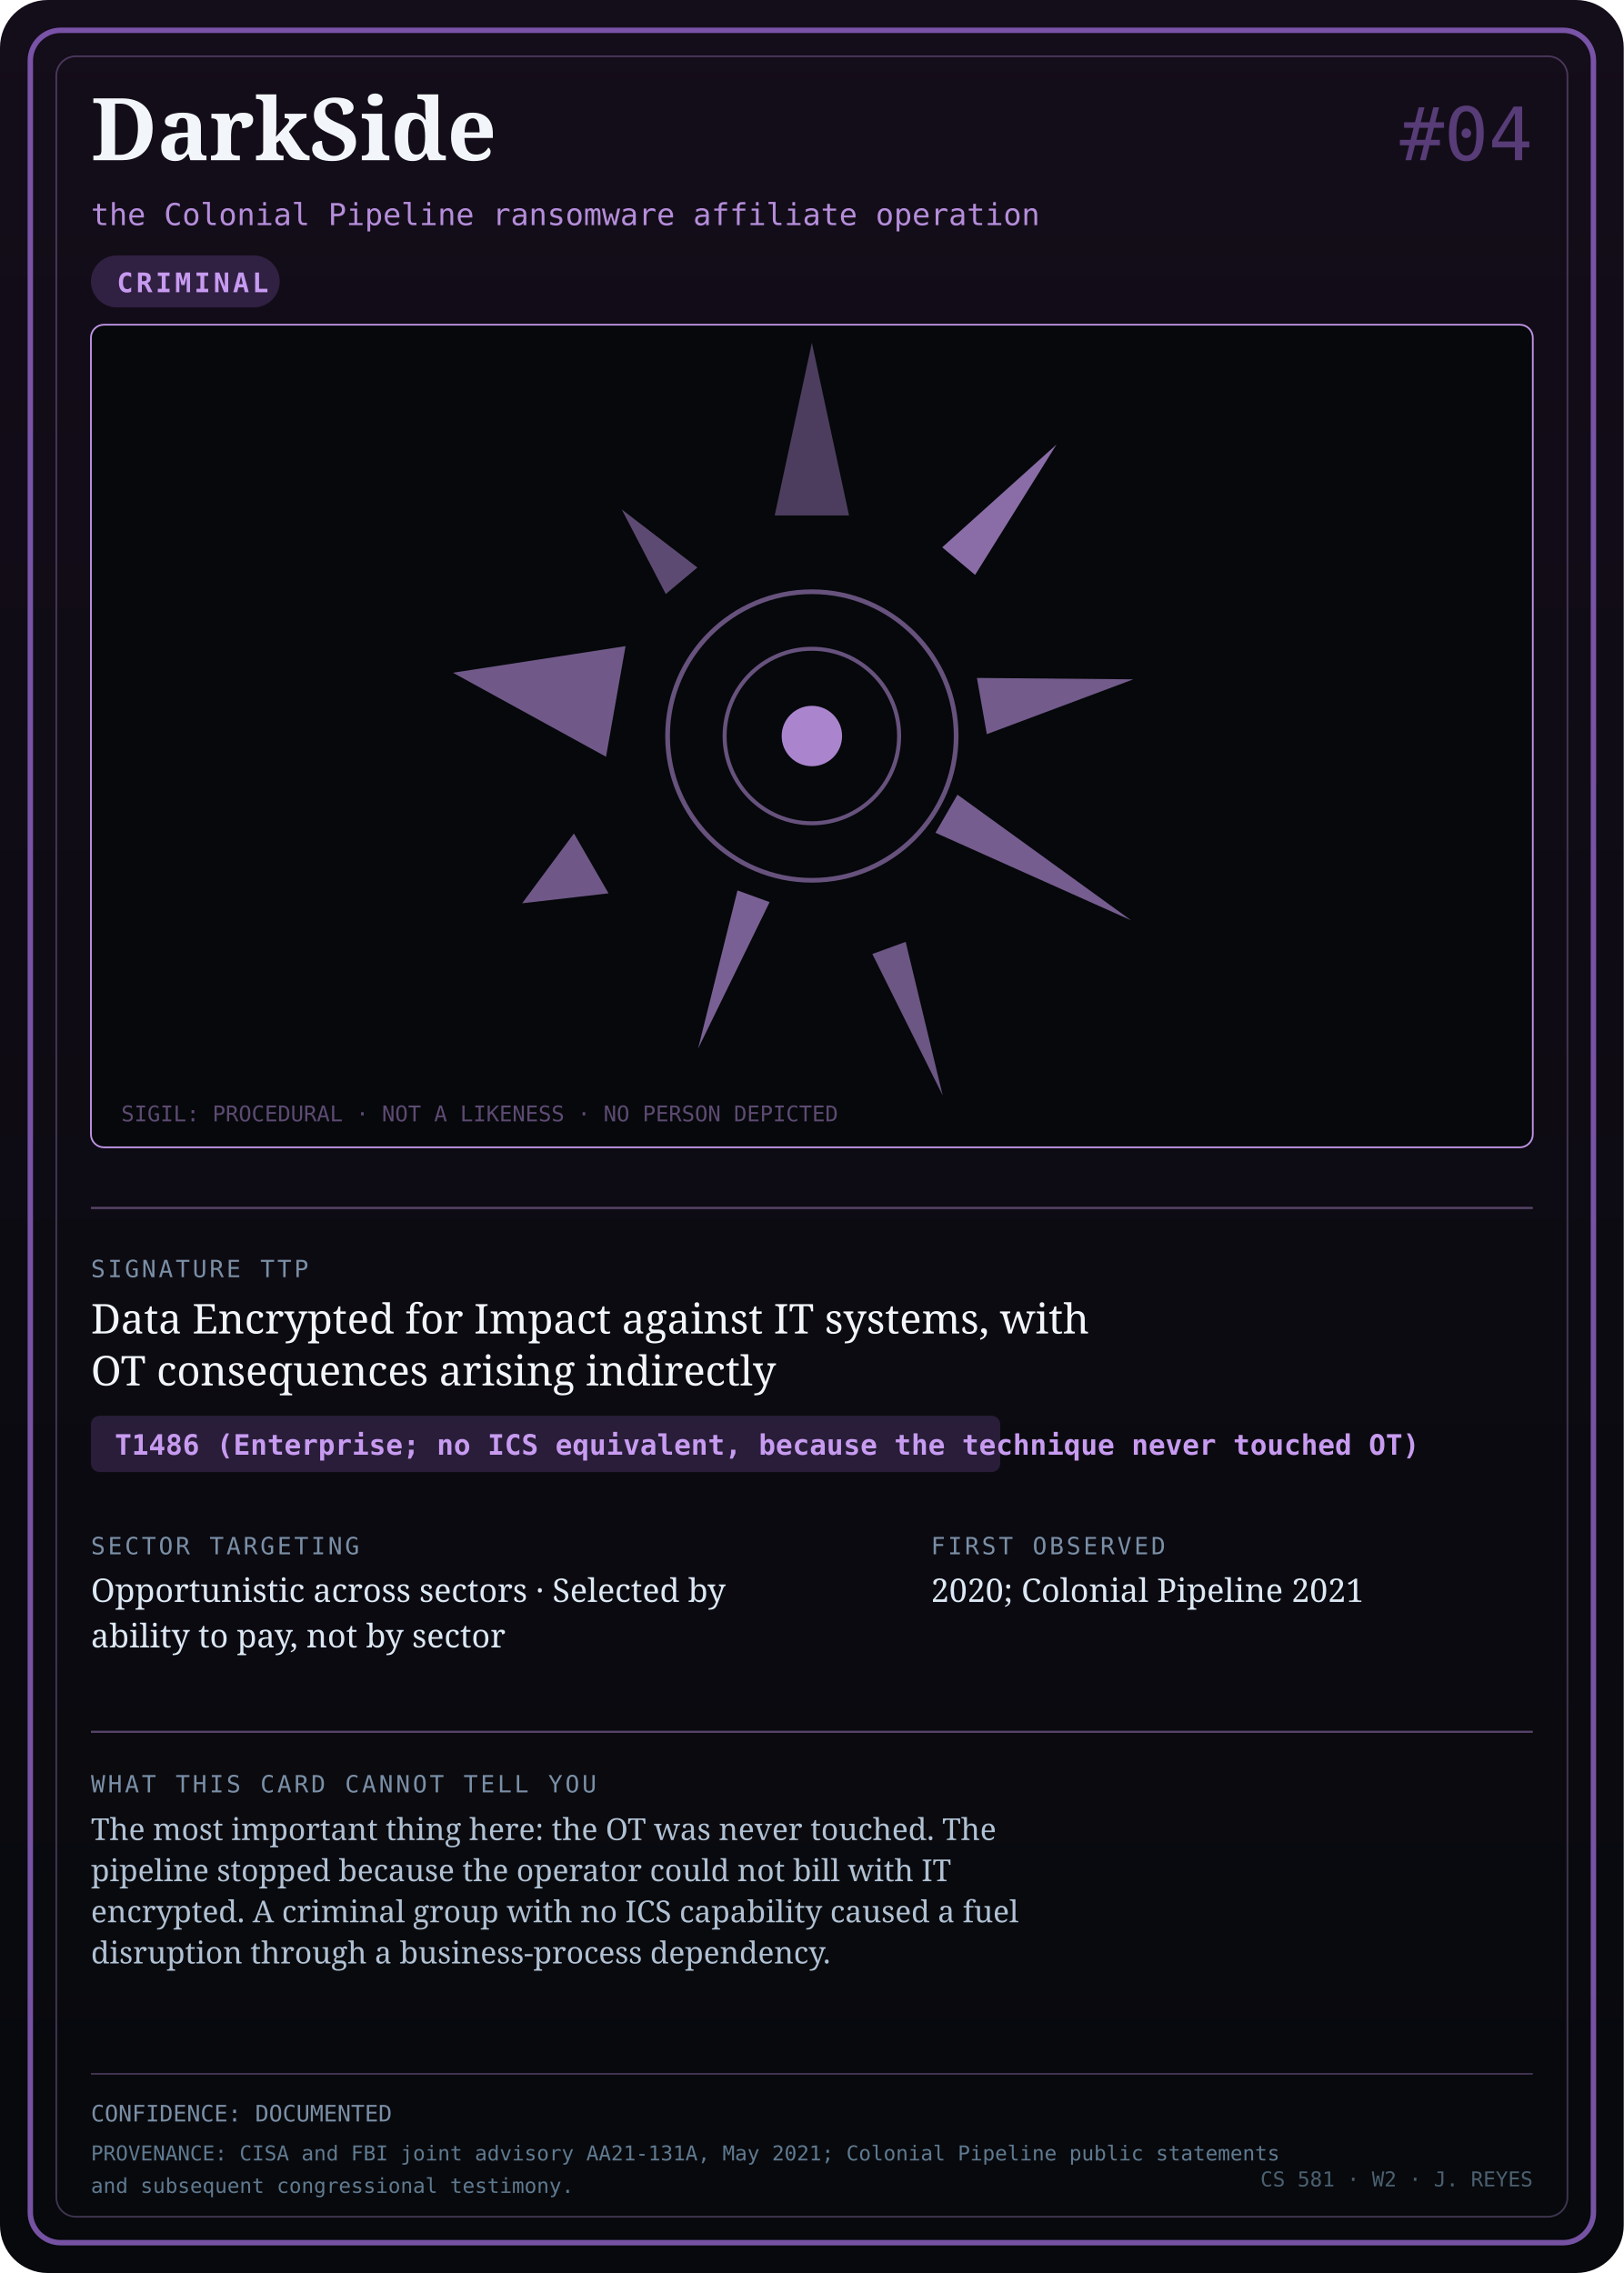
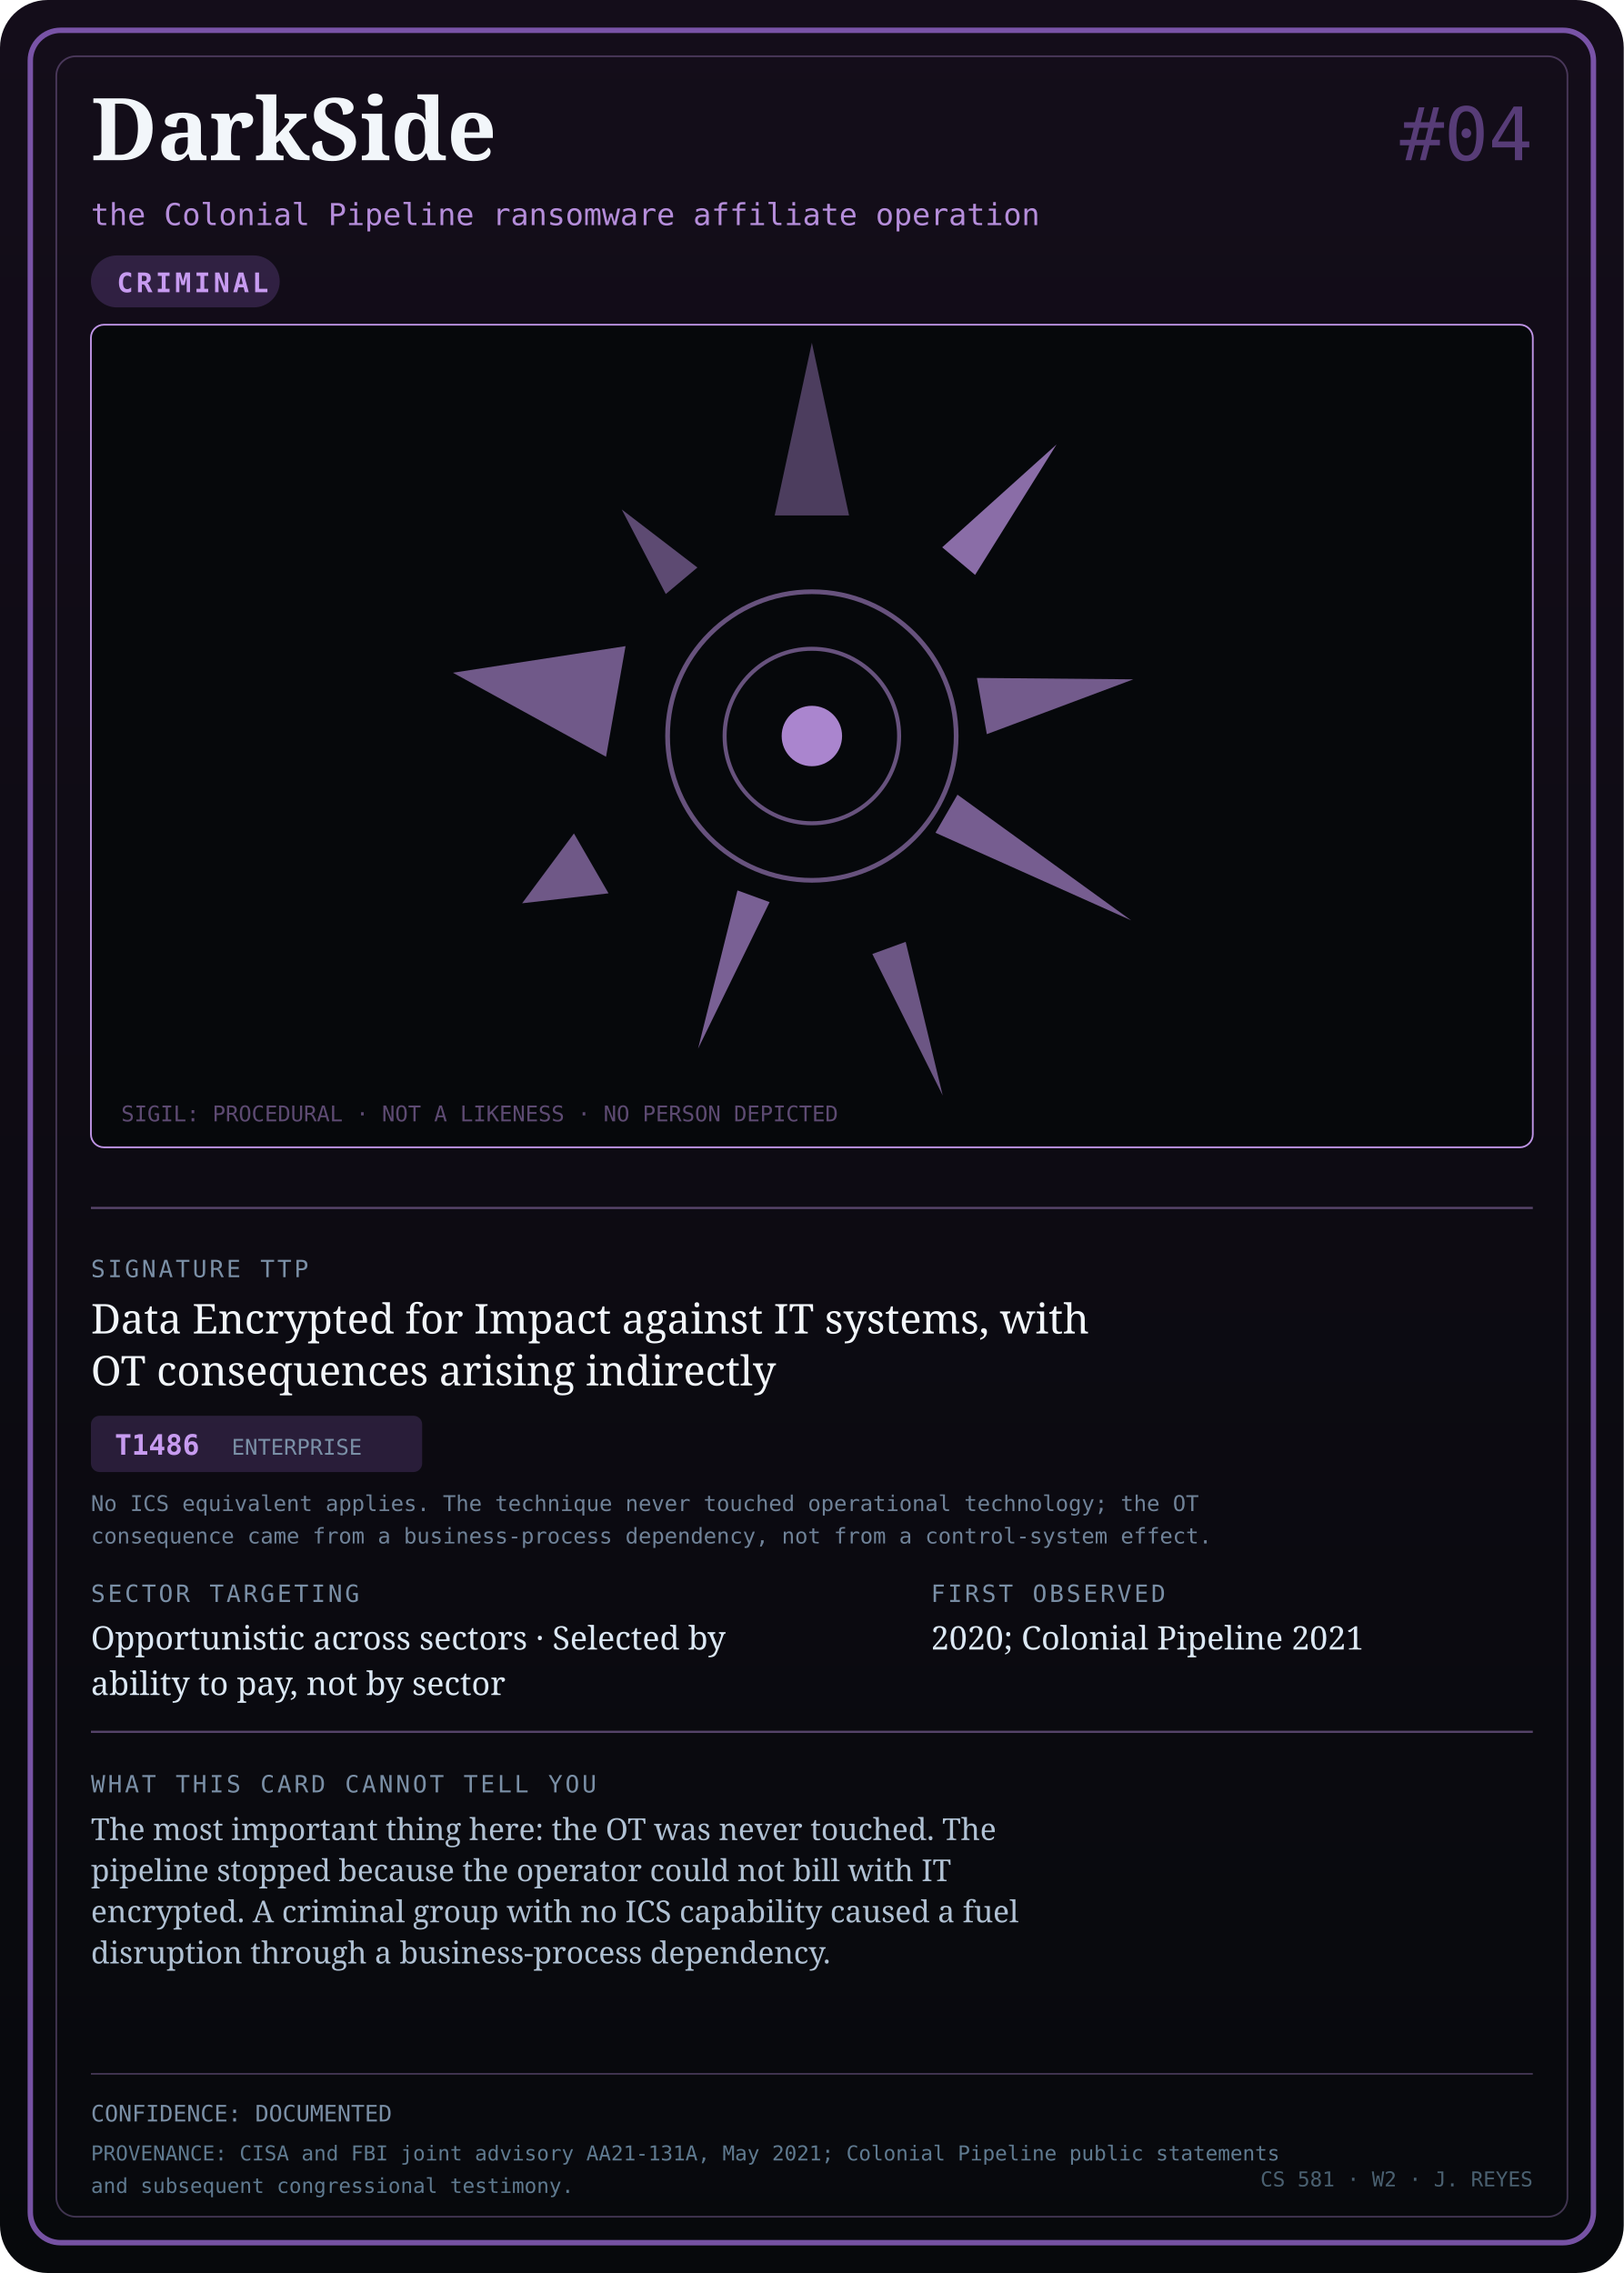
<svg xmlns="http://www.w3.org/2000/svg" viewBox="0 0 750 1050" width="750" height="1050" role="img" aria-label="Threat actor card: DarkSide">
  <defs>
    <linearGradient id="g04" x1="0" y1="0" x2="0" y2="1">
      <stop offset="0" stop-color="#140d1a" />
      <stop offset="1" stop-color="#07090c" />
    </linearGradient>
    <clipPath id="art04">
      <rect x="42" y="150" width="666" height="380" rx="6" />
    </clipPath>
  </defs>
  <rect width="750" height="1050" rx="22" fill="url(#g04)" />
  <rect x="14" y="14" width="722" height="1022" rx="14" fill="none" stroke="#9b6bd6" stroke-width="2.5" opacity="0.75" />
  <rect x="26" y="26" width="698" height="998" rx="9" fill="none" stroke="#c79bf0" stroke-width="0.8" opacity="0.3" />
  <text x="42" y="74" font-family="Georgia,serif" font-size="40" font-weight="bold" fill="#f2f6fa">DarkSide</text>
  <text x="42" y="104" font-family="monospace" font-size="14" fill="#c79bf0" opacity="0.9">the Colonial Pipeline ransomware affiliate operation</text>
  <rect x="42" y="118" width="87.2" height="24" rx="12" fill="#9b6bd6" opacity="0.22" />
  <text x="54" y="135" font-family="monospace" font-size="12.5" font-weight="bold" fill="#c79bf0" letter-spacing="1.4">CRIMINAL</text>
  <text x="708" y="74" text-anchor="end" font-family="monospace" font-size="34" fill="#9b6bd6" opacity="0.5">#04</text>
  <rect x="42" y="150" width="666" height="380" rx="6" fill="#05070a" stroke="#c79bf0" stroke-width="0.8" opacity="0.95" />
  <g clip-path="url(#art04)">
    <g transform="translate(375 340) scale(1.55)">
      <g transform="rotate(0.0 0 0)">
        <path d="M -11.08 -65.734 L 0 -117.209 L 11.08 -65.734 Z" fill="#c79bf0" opacity="0.36" />
      </g>
      <g transform="rotate(40.0 0 0)">
        <path d="M -6.4 -68.051 L 0 -113.46 L 6.4 -68.051 Z" fill="#c79bf0" opacity="0.68" />
      </g>
      <g transform="rotate(80.0 0 0)">
        <path d="M -8.51 -51.438 L 0 -97.279 L 8.51 -51.438 Z" fill="#c79bf0" opacity="0.56" />
      </g>
      <g transform="rotate(120.0 0 0)">
        <path d="M -6.556 -46.317 L 0 -109.881 L 6.556 -46.317 Z" fill="#c79bf0" opacity="0.58" />
      </g>
      <g transform="rotate(160.0 0 0)">
        <path d="M -5.285 -67.205 L 0 -114.016 L 5.285 -67.205 Z" fill="#c79bf0" opacity="0.53" />
      </g>
      <g transform="rotate(200.0 0 0)">
        <path d="M -5.095 -50.824 L 0 -99.169 L 5.095 -50.824 Z" fill="#c79bf0" opacity="0.60" />
      </g>
      <g transform="rotate(240.0 0 0)">
        <path d="M -10.306 -75.92 L 0 -99.698 L 10.306 -75.92 Z" fill="#c79bf0" opacity="0.54" />
      </g>
      <g transform="rotate(280.0 0 0)">
        <path d="M -16.739 -59.331 L 0 -108.612 L 16.739 -59.331 Z" fill="#c79bf0" opacity="0.55" />
      </g>
      <g transform="rotate(320.0 0 0)">
        <path d="M -6.149 -60.398 L 0 -88.137 L 6.149 -60.398 Z" fill="#c79bf0" opacity="0.45" />
      </g>
      <circle r="26" fill="none" stroke="#c79bf0" stroke-width="1.2" opacity="0.5" />
      <circle r="43" fill="none" stroke="#c79bf0" stroke-width="1.4" opacity="0.5" />
      <circle r="9" fill="#c79bf0" opacity="0.85" />
    </g>
  </g>
  <text x="56" y="518" font-family="monospace" font-size="10" fill="#c79bf0" opacity="0.45">SIGIL: PROCEDURAL · NOT A LIKENESS · NO PERSON DEPICTED</text>
  <line x1="42" y1="558" x2="708" y2="558" stroke="#c79bf0" stroke-width="1" opacity="0.4" />
  <text x="42" y="590" font-family="monospace" font-size="11" fill="#7a8fa6" letter-spacing="1.2">SIGNATURE TTP</text>
  <text x="42" y="616" font-family="Georgia,serif" font-size="19" fill="#f2f6fa">Data Encrypted for Impact against IT systems, with</text>
  <text x="42" y="640" font-family="Georgia,serif" font-size="19" fill="#f2f6fa">OT consequences arising indirectly</text>
-   <rect x="42" y="654" width="420" height="26" rx="4" fill="#9b6bd6" opacity="0.2" />
-   <text x="53" y="672" font-family="monospace" font-size="13" font-weight="bold" fill="#c79bf0">T1486 (Enterprise; no ICS equivalent, because the technique never touched OT)</text>
-   <text x="42" y="718" font-family="monospace" font-size="11" fill="#7a8fa6" letter-spacing="1.2">SECTOR TARGETING</text>
-   <text x="42" y="740" font-family="Georgia,serif" font-size="15" fill="#dce8f4">Opportunistic across sectors · Selected by</text>
-   <text x="42" y="761" font-family="Georgia,serif" font-size="15" fill="#dce8f4">ability to pay, not by sector</text>
-   <text x="430" y="718" font-family="monospace" font-size="11" fill="#7a8fa6" letter-spacing="1.2">FIRST OBSERVED</text>
-   <text x="430" y="740" font-family="Georgia,serif" font-size="15" fill="#dce8f4">2020; Colonial Pipeline 2021</text>
+   <rect x="42" y="654" width="153" height="26" rx="4" fill="#9b6bd6" opacity="0.2" />
+   <text x="53" y="672" font-family="monospace" font-size="13" font-weight="bold" fill="#c79bf0">T1486</text>
+   <text x="107" y="672" font-family="monospace" font-size="10" fill="#7a8fa6">ENTERPRISE</text>
+   <text x="42" y="698" font-family="monospace" font-size="10" fill="#7a8fa6" opacity="0.9">No ICS equivalent applies. The technique never touched operational technology; the OT</text>
+   <text x="42" y="713" font-family="monospace" font-size="10" fill="#7a8fa6" opacity="0.9">consequence came from a business-process dependency, not from a control-system effect.</text>
+   <text x="42" y="740" font-family="monospace" font-size="11" fill="#7a8fa6" letter-spacing="1.2">SECTOR TARGETING</text>
+   <text x="42" y="762" font-family="Georgia,serif" font-size="15" fill="#dce8f4">Opportunistic across sectors · Selected by</text>
+   <text x="42" y="783" font-family="Georgia,serif" font-size="15" fill="#dce8f4">ability to pay, not by sector</text>
+   <text x="430" y="740" font-family="monospace" font-size="11" fill="#7a8fa6" letter-spacing="1.2">FIRST OBSERVED</text>
+   <text x="430" y="762" font-family="Georgia,serif" font-size="15" fill="#dce8f4">2020; Colonial Pipeline 2021</text>
  <line x1="42" y1="800" x2="708" y2="800" stroke="#c79bf0" stroke-width="1" opacity="0.4" />
  <text x="42" y="828" font-family="monospace" font-size="11" fill="#7a8fa6" letter-spacing="1.2">WHAT THIS CARD CANNOT TELL YOU</text>
  <text x="42" y="850" font-family="Georgia,serif" font-size="14" fill="#b9cbdd" opacity="0.95">The most important thing here: the OT was never touched. The</text>
  <text x="42" y="869" font-family="Georgia,serif" font-size="14" fill="#b9cbdd" opacity="0.95">pipeline stopped because the operator could not bill with IT</text>
  <text x="42" y="888" font-family="Georgia,serif" font-size="14" fill="#b9cbdd" opacity="0.95">encrypted. A criminal group with no ICS capability caused a fuel</text>
  <text x="42" y="907" font-family="Georgia,serif" font-size="14" fill="#b9cbdd" opacity="0.95">disruption through a business-process dependency.</text>
  <line x1="42" y1="958" x2="708" y2="958" stroke="#c79bf0" stroke-width="0.8" opacity="0.3" />
  <text x="42" y="980" font-family="monospace" font-size="10.5" fill="#7a8fa6">CONFIDENCE: DOCUMENTED</text>
  <text x="42" y="998" font-family="monospace" font-size="9.5" fill="#5f7a90">PROVENANCE: CISA and FBI joint advisory AA21-131A, May 2021; Colonial Pipeline public statements</text>
  <text x="42" y="1013" font-family="monospace" font-size="9.5" fill="#5f7a90">and subsequent congressional testimony.</text>
  <text x="708" y="1010" text-anchor="end" font-family="monospace" font-size="9.5" fill="#4a6070">CS 581 · W2 · J. REYES</text>
</svg>
